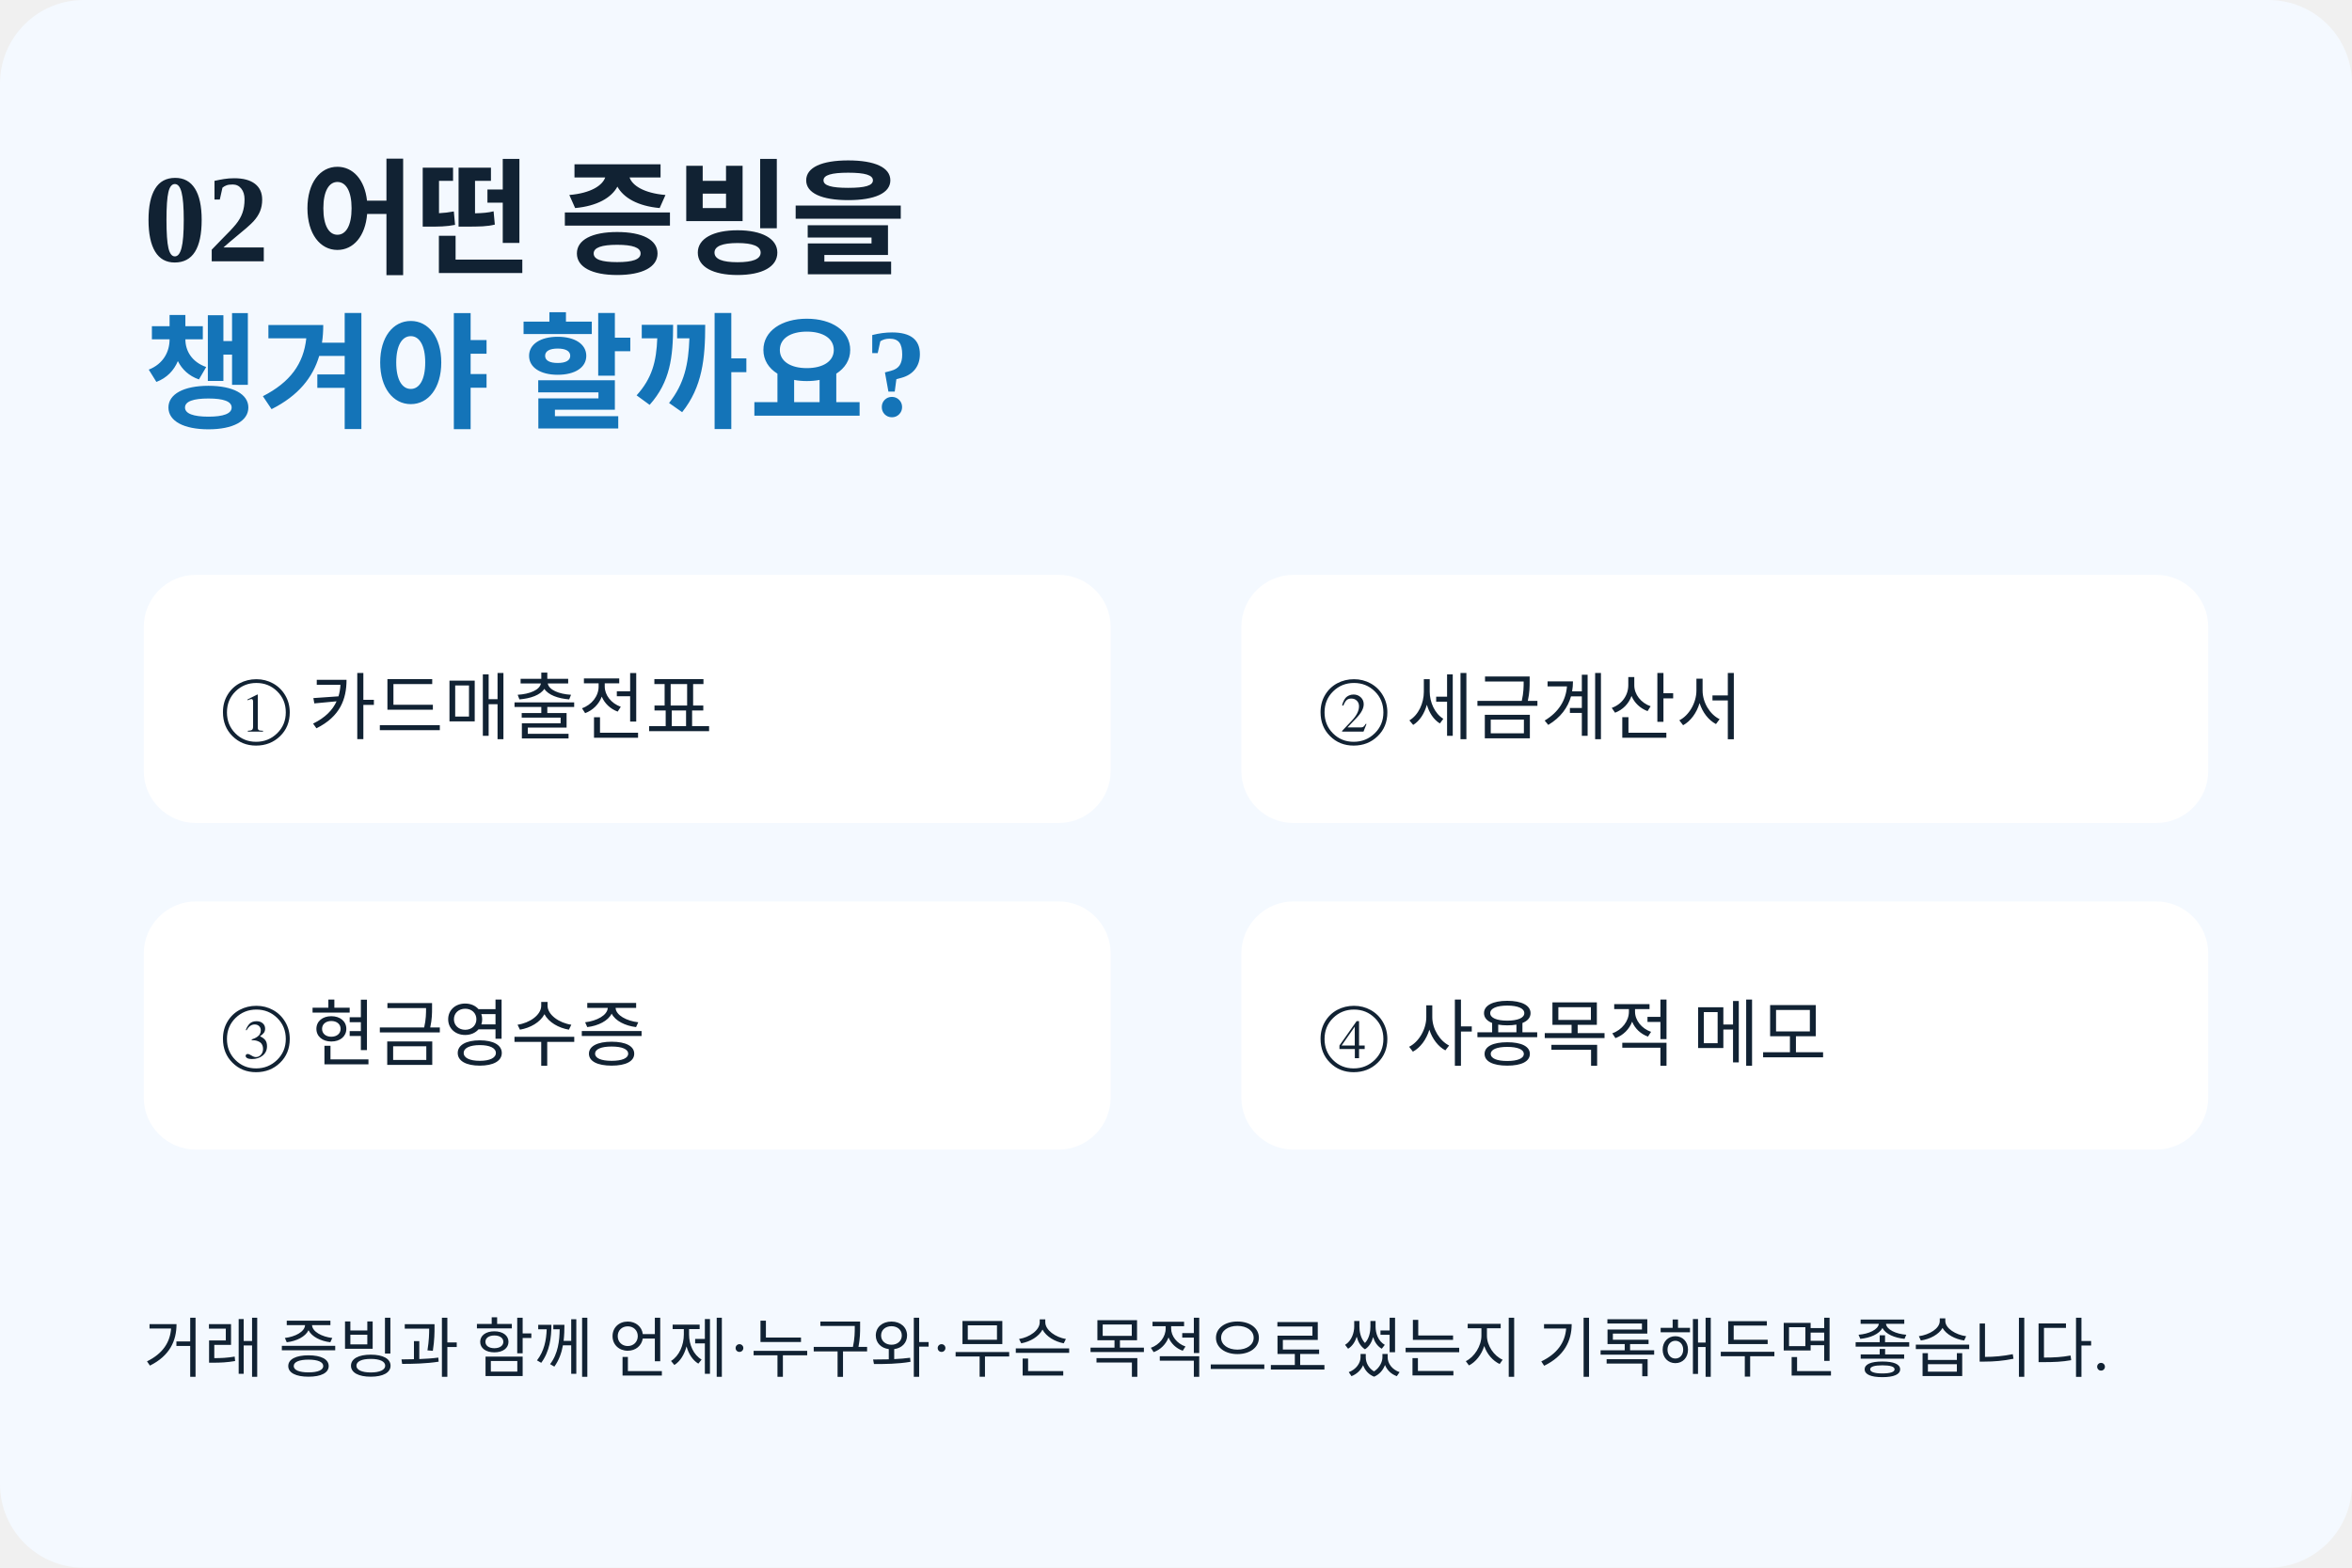
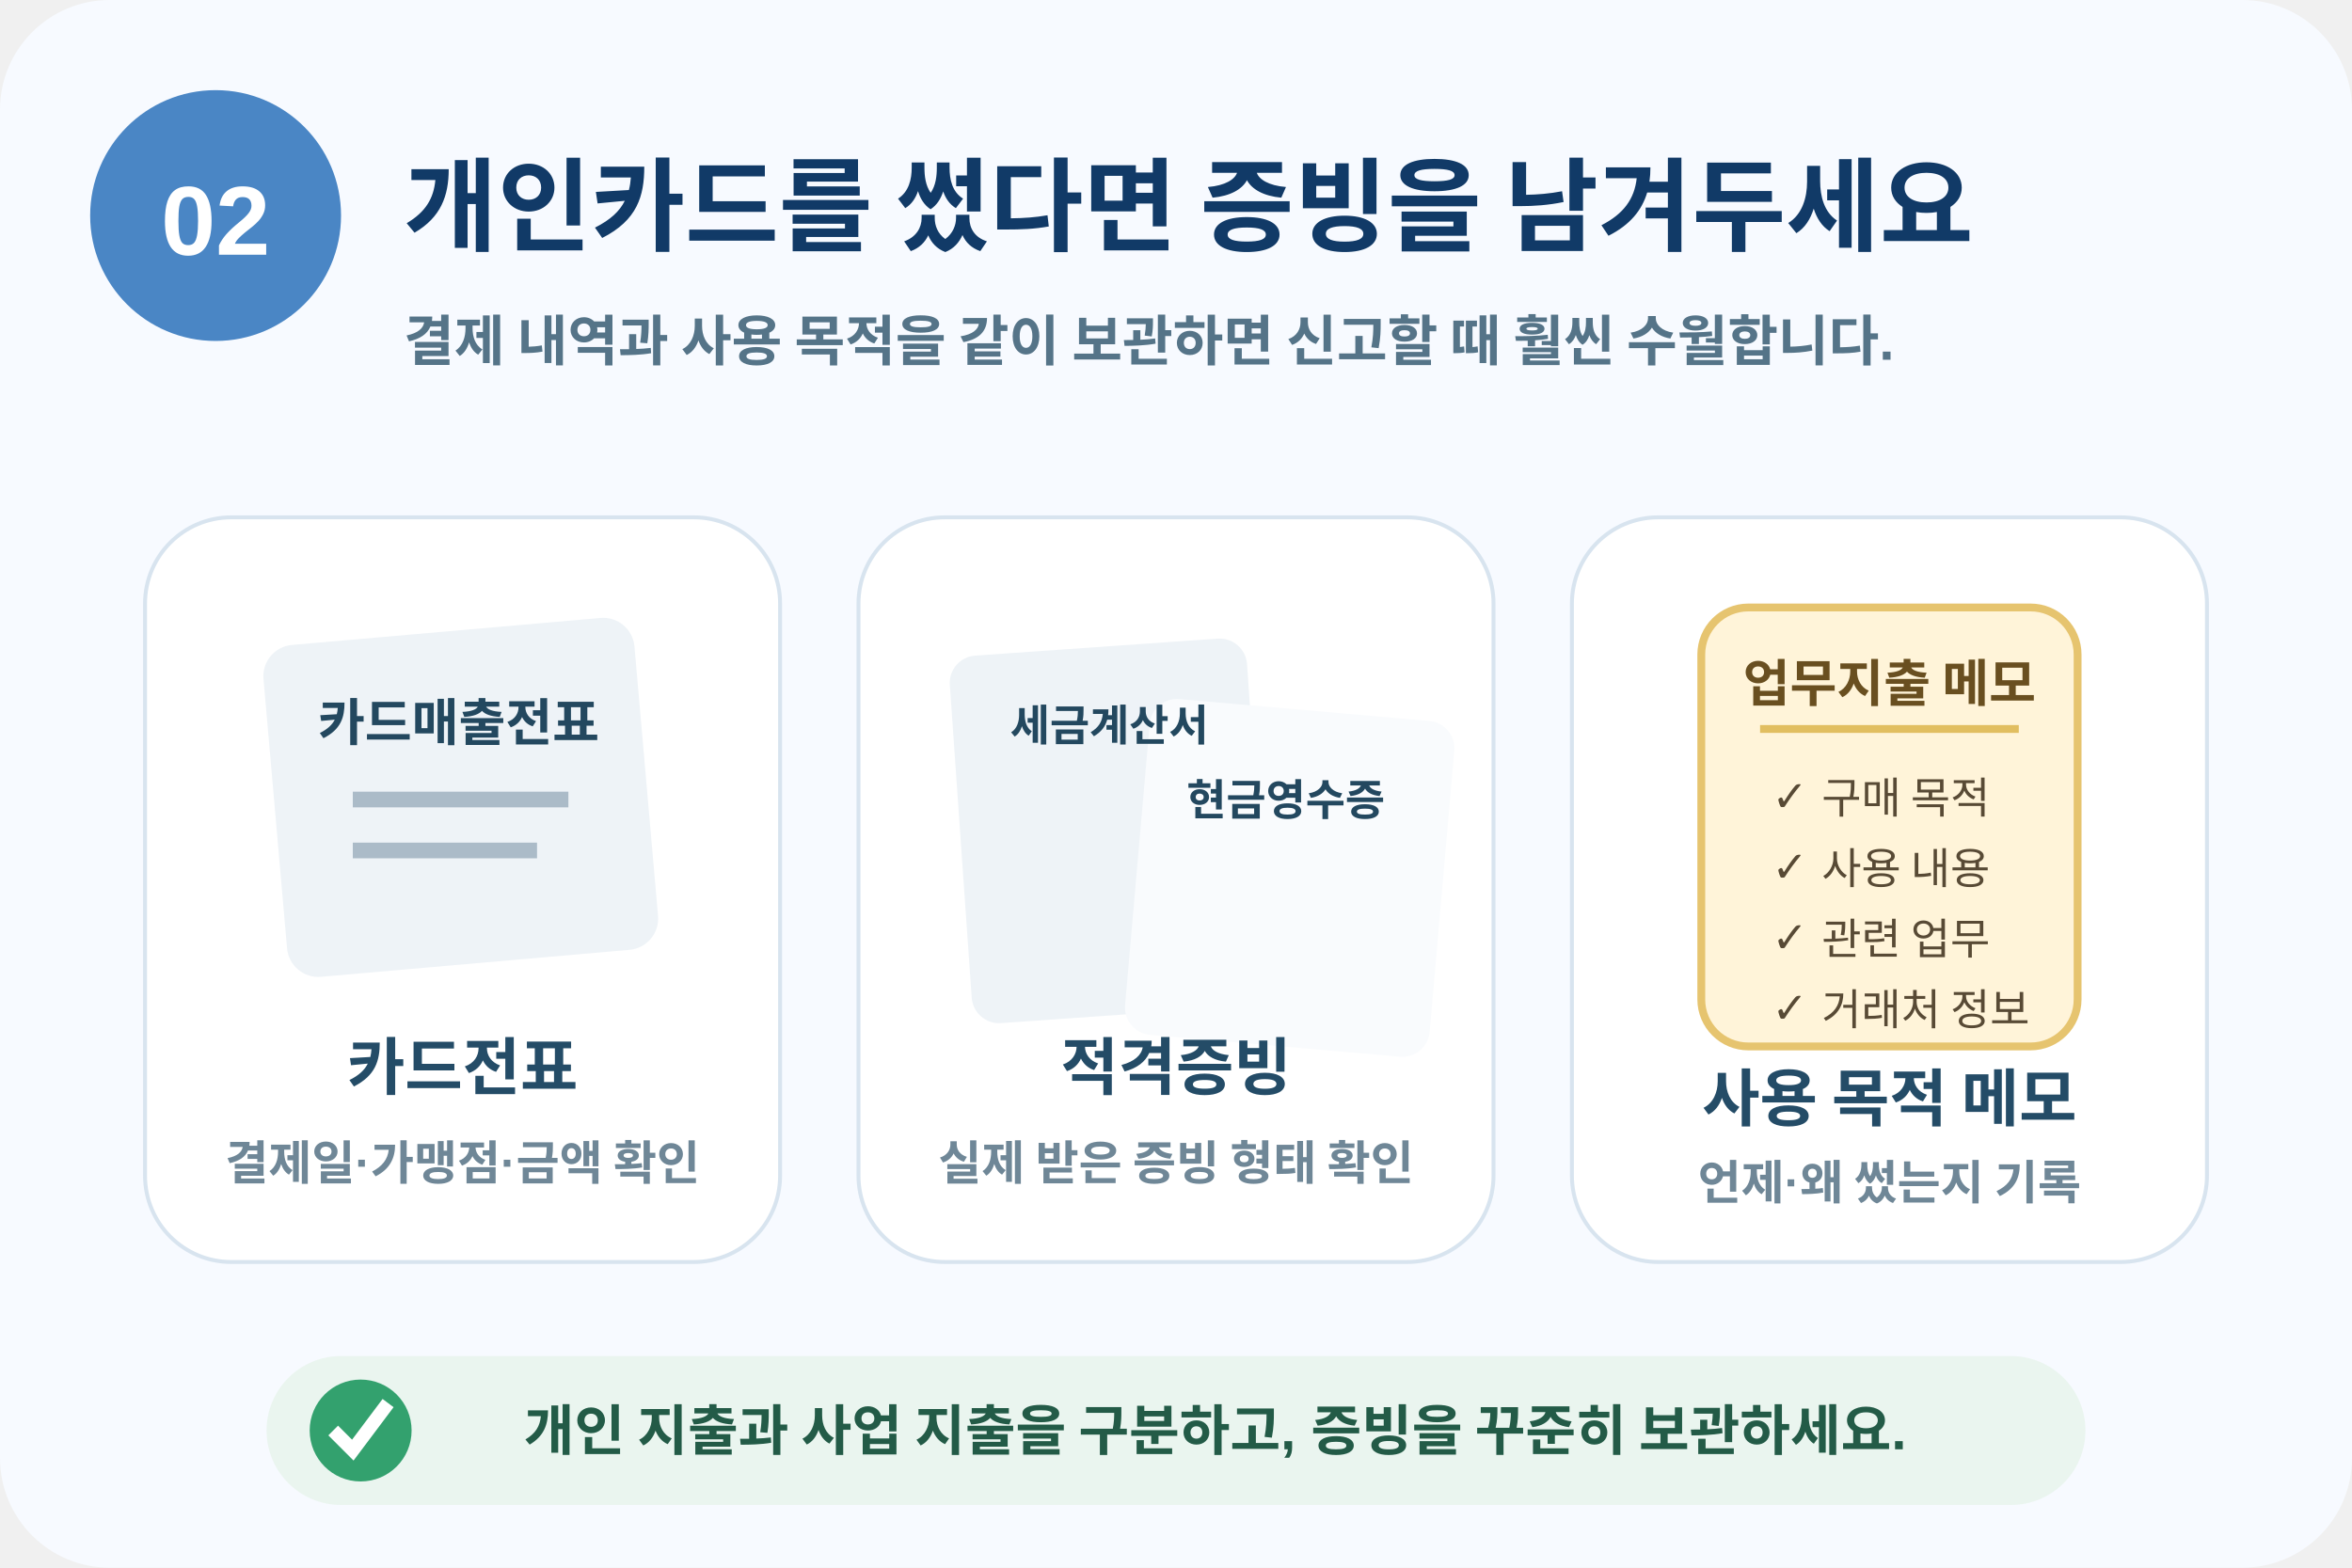
- <svg xmlns="http://www.w3.org/2000/svg" width="900" height="600">
-   <rect width="100%" height="100%" rx="32" fill="#f4f9ff" />
-   <text x="55" y="100" font-size="48" font-weight="700" fill="#123">02 어떤 증빙을</text>
-   <text x="55" y="160" font-size="48" font-weight="700" fill="#1474b8">챙겨야 할까요?</text>
-   <g font-size="28" fill="#123">
-     <rect x="55" y="220" width="370" height="95" rx="20" fill="white" />
-     <text x="85" y="280">① 카드매출전표</text>
-     <rect x="475" y="220" width="370" height="95" rx="20" fill="white" />
-     <text x="505" y="280">② 세금계산서</text>
-     <rect x="55" y="345" width="370" height="95" rx="20" fill="white" />
-     <text x="85" y="405">③ 현금영수증</text>
-     <rect x="475" y="345" width="370" height="95" rx="20" fill="white" />
-     <text x="505" y="405">④ 사용목적 메모</text>
+ <svg xmlns="http://www.w3.org/2000/svg" width="600" height="400" viewBox="0 0 600 400">
+   <rect width="600" height="400" rx="28" fill="#F7FAFF" />
+   <circle cx="55" cy="55" r="32" fill="#4A86C5" />
+   <text x="55" y="65" text-anchor="middle" font-family="Arial" font-size="25" font-weight="900" fill="#fff">02</text>
+   <text x="103" y="62" font-family="Arial,'Noto Sans KR',sans-serif" font-size="26" font-weight="900" fill="#113A67">개인카드를 썼다면 증빙을 남겨두세요</text>
+   <text x="103" y="92" font-family="Arial,'Noto Sans KR',sans-serif" font-size="14" font-weight="600" fill="#557488">결제 내역과 사용 목적을 같이 보관하면 신고할 때 훨씬 수월합니다.</text>
+   <g>
+     <rect x="37" y="132" width="162" height="190" rx="22" fill="#fff" stroke="#D8E4EF" />
+     <rect x="219" y="132" width="162" height="190" rx="22" fill="#fff" stroke="#D8E4EF" />
+     <rect x="401" y="132" width="162" height="190" rx="22" fill="#fff" stroke="#D8E4EF" />
  </g>
-   <text x="55" y="525" font-size="25" fill="#123">거래 증빙과 함께 언제·누구와·무슨 목적으로 썼는지 기록해두면 좋습니다.</text>
+   <g transform="translate(70 161)">
+     <rect width="95" height="85" rx="8" fill="#EEF3F7" transform="rotate(-5 47 42)" />
+     <text x="47" y="28" text-anchor="middle" font-family="Arial,'Noto Sans KR',sans-serif" font-size="13" font-weight="800" fill="#23485F">카드매출전표</text>
+     <line x1="20" y1="43" x2="75" y2="43" stroke="#ABBBC8" stroke-width="4" />
+     <line x1="20" y1="56" x2="67" y2="56" stroke="#ABBBC8" stroke-width="4" />
+   </g>
+   <text x="118" y="278" text-anchor="middle" font-family="Arial,'Noto Sans KR',sans-serif" font-size="16" font-weight="900" fill="#244C67">카드전표</text>
+   <text x="118" y="301" text-anchor="middle" font-family="Arial,'Noto Sans KR',sans-serif" font-size="12" font-weight="600" fill="#6F8797">결제일·가맹점·금액 확인</text>
+   <g transform="translate(245 155)">
+     <rect x="0" y="10" width="76" height="94" rx="7" fill="#EEF3F7" transform="rotate(-4 38 57)" />
+     <rect x="45" y="26" width="78" height="86" rx="7" fill="#F9FBFD" transform="rotate(5 84 69)" />
+     <text x="38" y="34" text-anchor="middle" font-family="Arial,'Noto Sans KR',sans-serif" font-size="11" font-weight="800" fill="#23485F">세금계산서</text>
+     <text x="83" y="53" text-anchor="middle" font-family="Arial,'Noto Sans KR',sans-serif" font-size="11" font-weight="800" fill="#23485F">현금영수증</text>
+   </g>
+   <text x="300" y="278" text-anchor="middle" font-family="Arial,'Noto Sans KR',sans-serif" font-size="16" font-weight="900" fill="#244C67">적격증빙</text>
+   <text x="300" y="301" text-anchor="middle" font-family="Arial,'Noto Sans KR',sans-serif" font-size="12" font-weight="600" fill="#6F8797">실제 받은 증빙 형태 확인</text>
+   <g transform="translate(434 155)">
+     <rect width="96" height="112" rx="12" fill="#FFF4D9" stroke="#E6C46F" stroke-width="2" />
+     <line x1="15" y1="31" x2="81" y2="31" stroke="#E1BE60" stroke-width="2" />
+     <text x="48" y="24" text-anchor="middle" font-family="Arial,'Noto Sans KR',sans-serif" font-size="13" font-weight="900" fill="#694F20">업무지출 메모</text>
+     <g font-family="Arial,'Noto Sans KR',sans-serif" font-size="11" fill="#584A35">
+       <text x="18" y="52">✓ 구매 목적</text>
+       <text x="18" y="70">✓ 사용 내용</text>
+       <text x="18" y="88">✓ 관련 업무</text>
+       <text x="18" y="106">✓ 거래처 정보</text>
+     </g>
+   </g>
+   <text x="482" y="286" text-anchor="middle" font-family="Arial,'Noto Sans KR',sans-serif" font-size="16" font-weight="900" fill="#244C67">사용 목적 메모</text>
+   <text x="482" y="306" text-anchor="middle" font-family="Arial,'Noto Sans KR',sans-serif" font-size="12" font-weight="600" fill="#6F8797">언제·왜 썼는지 기록</text>
+   <rect x="68" y="346" width="464" height="38" rx="19" fill="#EAF5EF" />
+   <circle cx="92" cy="365" r="13" fill="#33A16E" />
+   <path d="M85 365l5 5 9-12" fill="none" stroke="#fff" stroke-width="3.5" />
+   <text x="310" y="370" text-anchor="middle" font-family="Arial,'Noto Sans KR',sans-serif" font-size="14" font-weight="800" fill="#235B47">개인 지출과 사업 지출을 구분하고, 증빙을 꾸준히 보관하세요.</text>
</svg>
